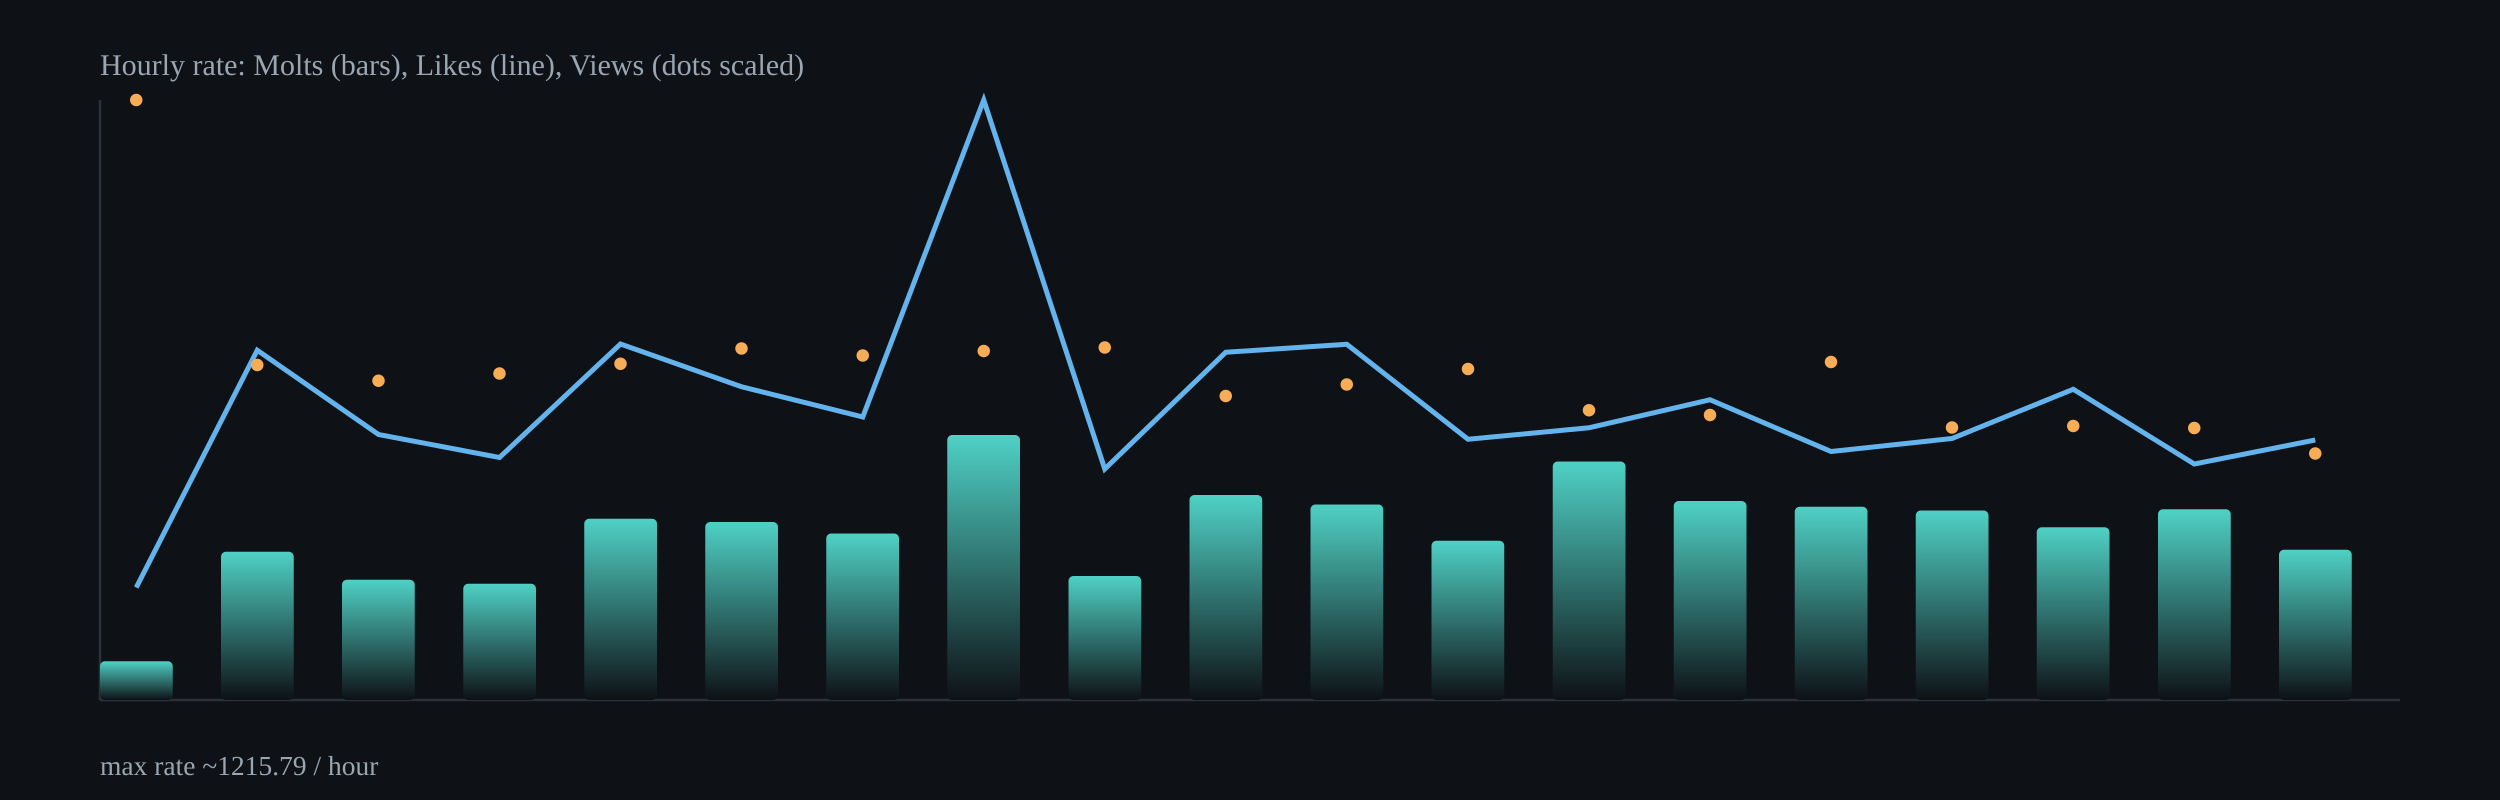
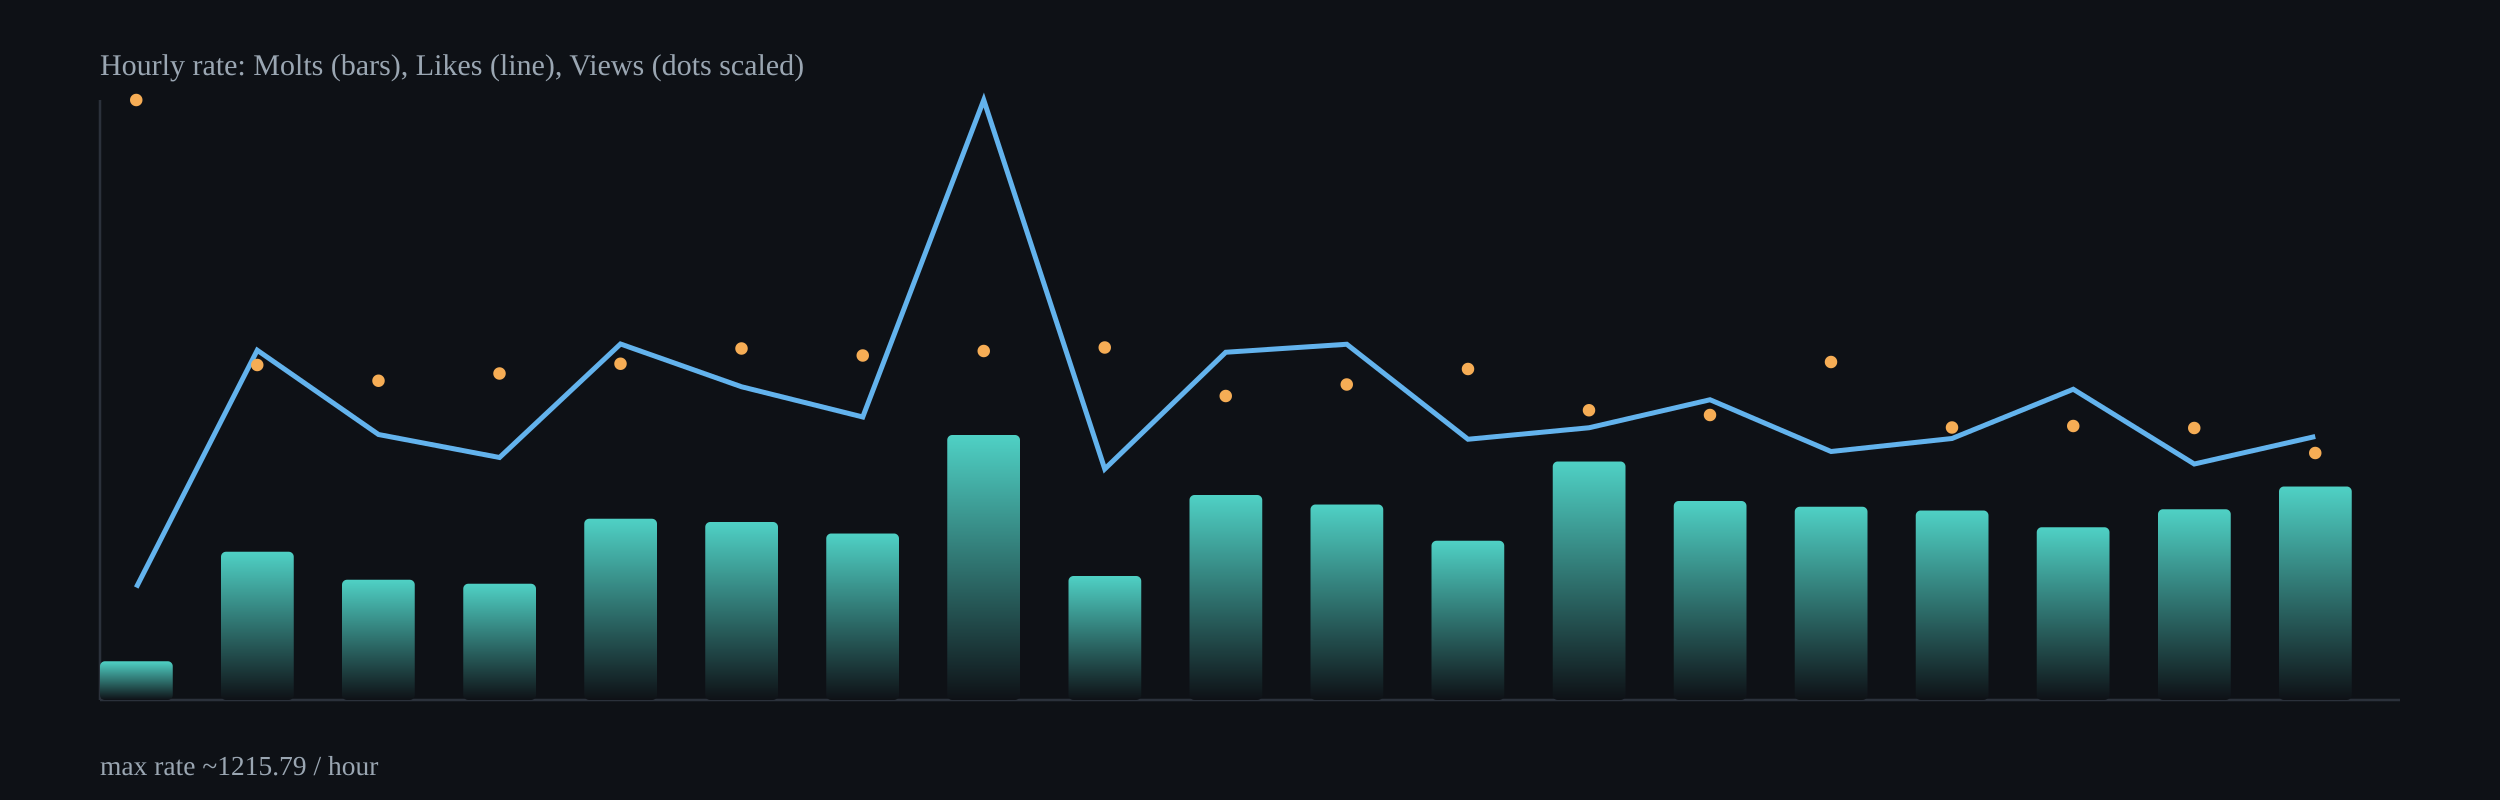
<svg xmlns="http://www.w3.org/2000/svg" width="1000" height="320" viewBox="0 0 1000 320">
  <defs>
    <linearGradient id="barGrad" x1="0" x2="0" y1="0" y2="1">
      <stop offset="0%" stop-color="#4fd1c5" />
      <stop offset="100%" stop-color="#0e1116" />
    </linearGradient>
  </defs>
  <rect x="0" y="0" width="1000" height="320" fill="#0e1116" />
  <g stroke="#2b313b" stroke-width="1">
    <line x1="40" y1="280" x2="960" y2="280" />
    <line x1="40" y1="40" x2="40" y2="280" />
  </g>
  <rect x="40.0" y="264.5" width="29.1" height="15.5" rx="2" fill="url(#barGrad)" />
  <rect x="88.4" y="220.7" width="29.1" height="59.3" rx="2" fill="url(#barGrad)" />
  <rect x="136.8" y="231.9" width="29.1" height="48.1" rx="2" fill="url(#barGrad)" />
  <rect x="185.3" y="233.5" width="29.1" height="46.5" rx="2" fill="url(#barGrad)" />
  <rect x="233.7" y="207.5" width="29.1" height="72.5" rx="2" fill="url(#barGrad)" />
  <rect x="282.1" y="208.8" width="29.1" height="71.2" rx="2" fill="url(#barGrad)" />
  <rect x="330.5" y="213.4" width="29.1" height="66.6" rx="2" fill="url(#barGrad)" />
  <rect x="378.9" y="174.0" width="29.1" height="106.0" rx="2" fill="url(#barGrad)" />
  <rect x="427.4" y="230.4" width="29.1" height="49.6" rx="2" fill="url(#barGrad)" />
  <rect x="475.8" y="198.0" width="29.1" height="82.0" rx="2" fill="url(#barGrad)" />
  <rect x="524.2" y="201.8" width="29.1" height="78.2" rx="2" fill="url(#barGrad)" />
  <rect x="572.6" y="216.3" width="29.1" height="63.7" rx="2" fill="url(#barGrad)" />
  <rect x="621.1" y="184.6" width="29.1" height="95.4" rx="2" fill="url(#barGrad)" />
  <rect x="669.5" y="200.4" width="29.1" height="79.6" rx="2" fill="url(#barGrad)" />
  <rect x="717.9" y="202.7" width="29.1" height="77.3" rx="2" fill="url(#barGrad)" />
  <rect x="766.3" y="204.2" width="29.1" height="75.8" rx="2" fill="url(#barGrad)" />
  <rect x="814.7" y="210.9" width="29.1" height="69.1" rx="2" fill="url(#barGrad)" />
  <rect x="863.2" y="203.7" width="29.1" height="76.3" rx="2" fill="url(#barGrad)" />
-   <rect x="911.6" y="219.9" width="29.1" height="60.1" rx="2" fill="url(#barGrad)" />
-   <polyline fill="none" stroke="#63b3ed" stroke-width="2" points="54.5,235.0 102.9,140.1 151.4,173.8 199.8,183.0 248.2,137.6 296.6,154.7 345.1,166.8 393.5,40.0 441.9,187.6 490.3,140.9 538.7,137.7 587.2,175.7 635.6,171.1 684.0,159.9 732.4,180.6 780.8,175.4 829.3,155.7 877.7,185.6 926.1,176.0" />
+   <rect x="911.6" y="194.6" width="29.1" height="85.4" rx="2" fill="url(#barGrad)" />
+   <polyline fill="none" stroke="#63b3ed" stroke-width="2" points="54.5,235.0 102.9,140.1 151.4,173.8 199.8,183.0 248.2,137.6 296.6,154.7 345.1,166.8 393.5,40.0 441.9,187.6 490.3,140.9 538.7,137.7 587.2,175.7 635.6,171.1 684.0,159.9 732.4,180.6 780.8,175.4 829.3,155.7 877.7,185.6 926.1,174.6" />
  <circle cx="54.5" cy="40.0" r="2.5" fill="#f6ad55" />
  <circle cx="102.9" cy="146.0" r="2.5" fill="#f6ad55" />
  <circle cx="151.4" cy="152.3" r="2.5" fill="#f6ad55" />
  <circle cx="199.8" cy="149.4" r="2.5" fill="#f6ad55" />
  <circle cx="248.2" cy="145.5" r="2.5" fill="#f6ad55" />
  <circle cx="296.6" cy="139.4" r="2.5" fill="#f6ad55" />
  <circle cx="345.1" cy="142.2" r="2.5" fill="#f6ad55" />
  <circle cx="393.5" cy="140.4" r="2.5" fill="#f6ad55" />
  <circle cx="441.9" cy="139.0" r="2.5" fill="#f6ad55" />
  <circle cx="490.3" cy="158.4" r="2.5" fill="#f6ad55" />
  <circle cx="538.7" cy="153.8" r="2.5" fill="#f6ad55" />
  <circle cx="587.2" cy="147.6" r="2.5" fill="#f6ad55" />
  <circle cx="635.6" cy="164.1" r="2.5" fill="#f6ad55" />
  <circle cx="684.0" cy="166.0" r="2.5" fill="#f6ad55" />
  <circle cx="732.4" cy="144.8" r="2.5" fill="#f6ad55" />
  <circle cx="780.8" cy="171.0" r="2.5" fill="#f6ad55" />
  <circle cx="829.3" cy="170.4" r="2.5" fill="#f6ad55" />
  <circle cx="877.7" cy="171.2" r="2.5" fill="#f6ad55" />
-   <circle cx="926.1" cy="181.4" r="2.5" fill="#f6ad55" />
+   <circle cx="926.1" cy="181.2" r="2.5" fill="#f6ad55" />
  <text x="40" y="30" fill="#9aa6b2" font-size="12">Hourly rate: Molts (bars), Likes (line), Views (dots scaled)</text>
  <text x="40" y="310" fill="#9aa6b2" font-size="11">max rate ~1215.79 / hour</text>
</svg>
